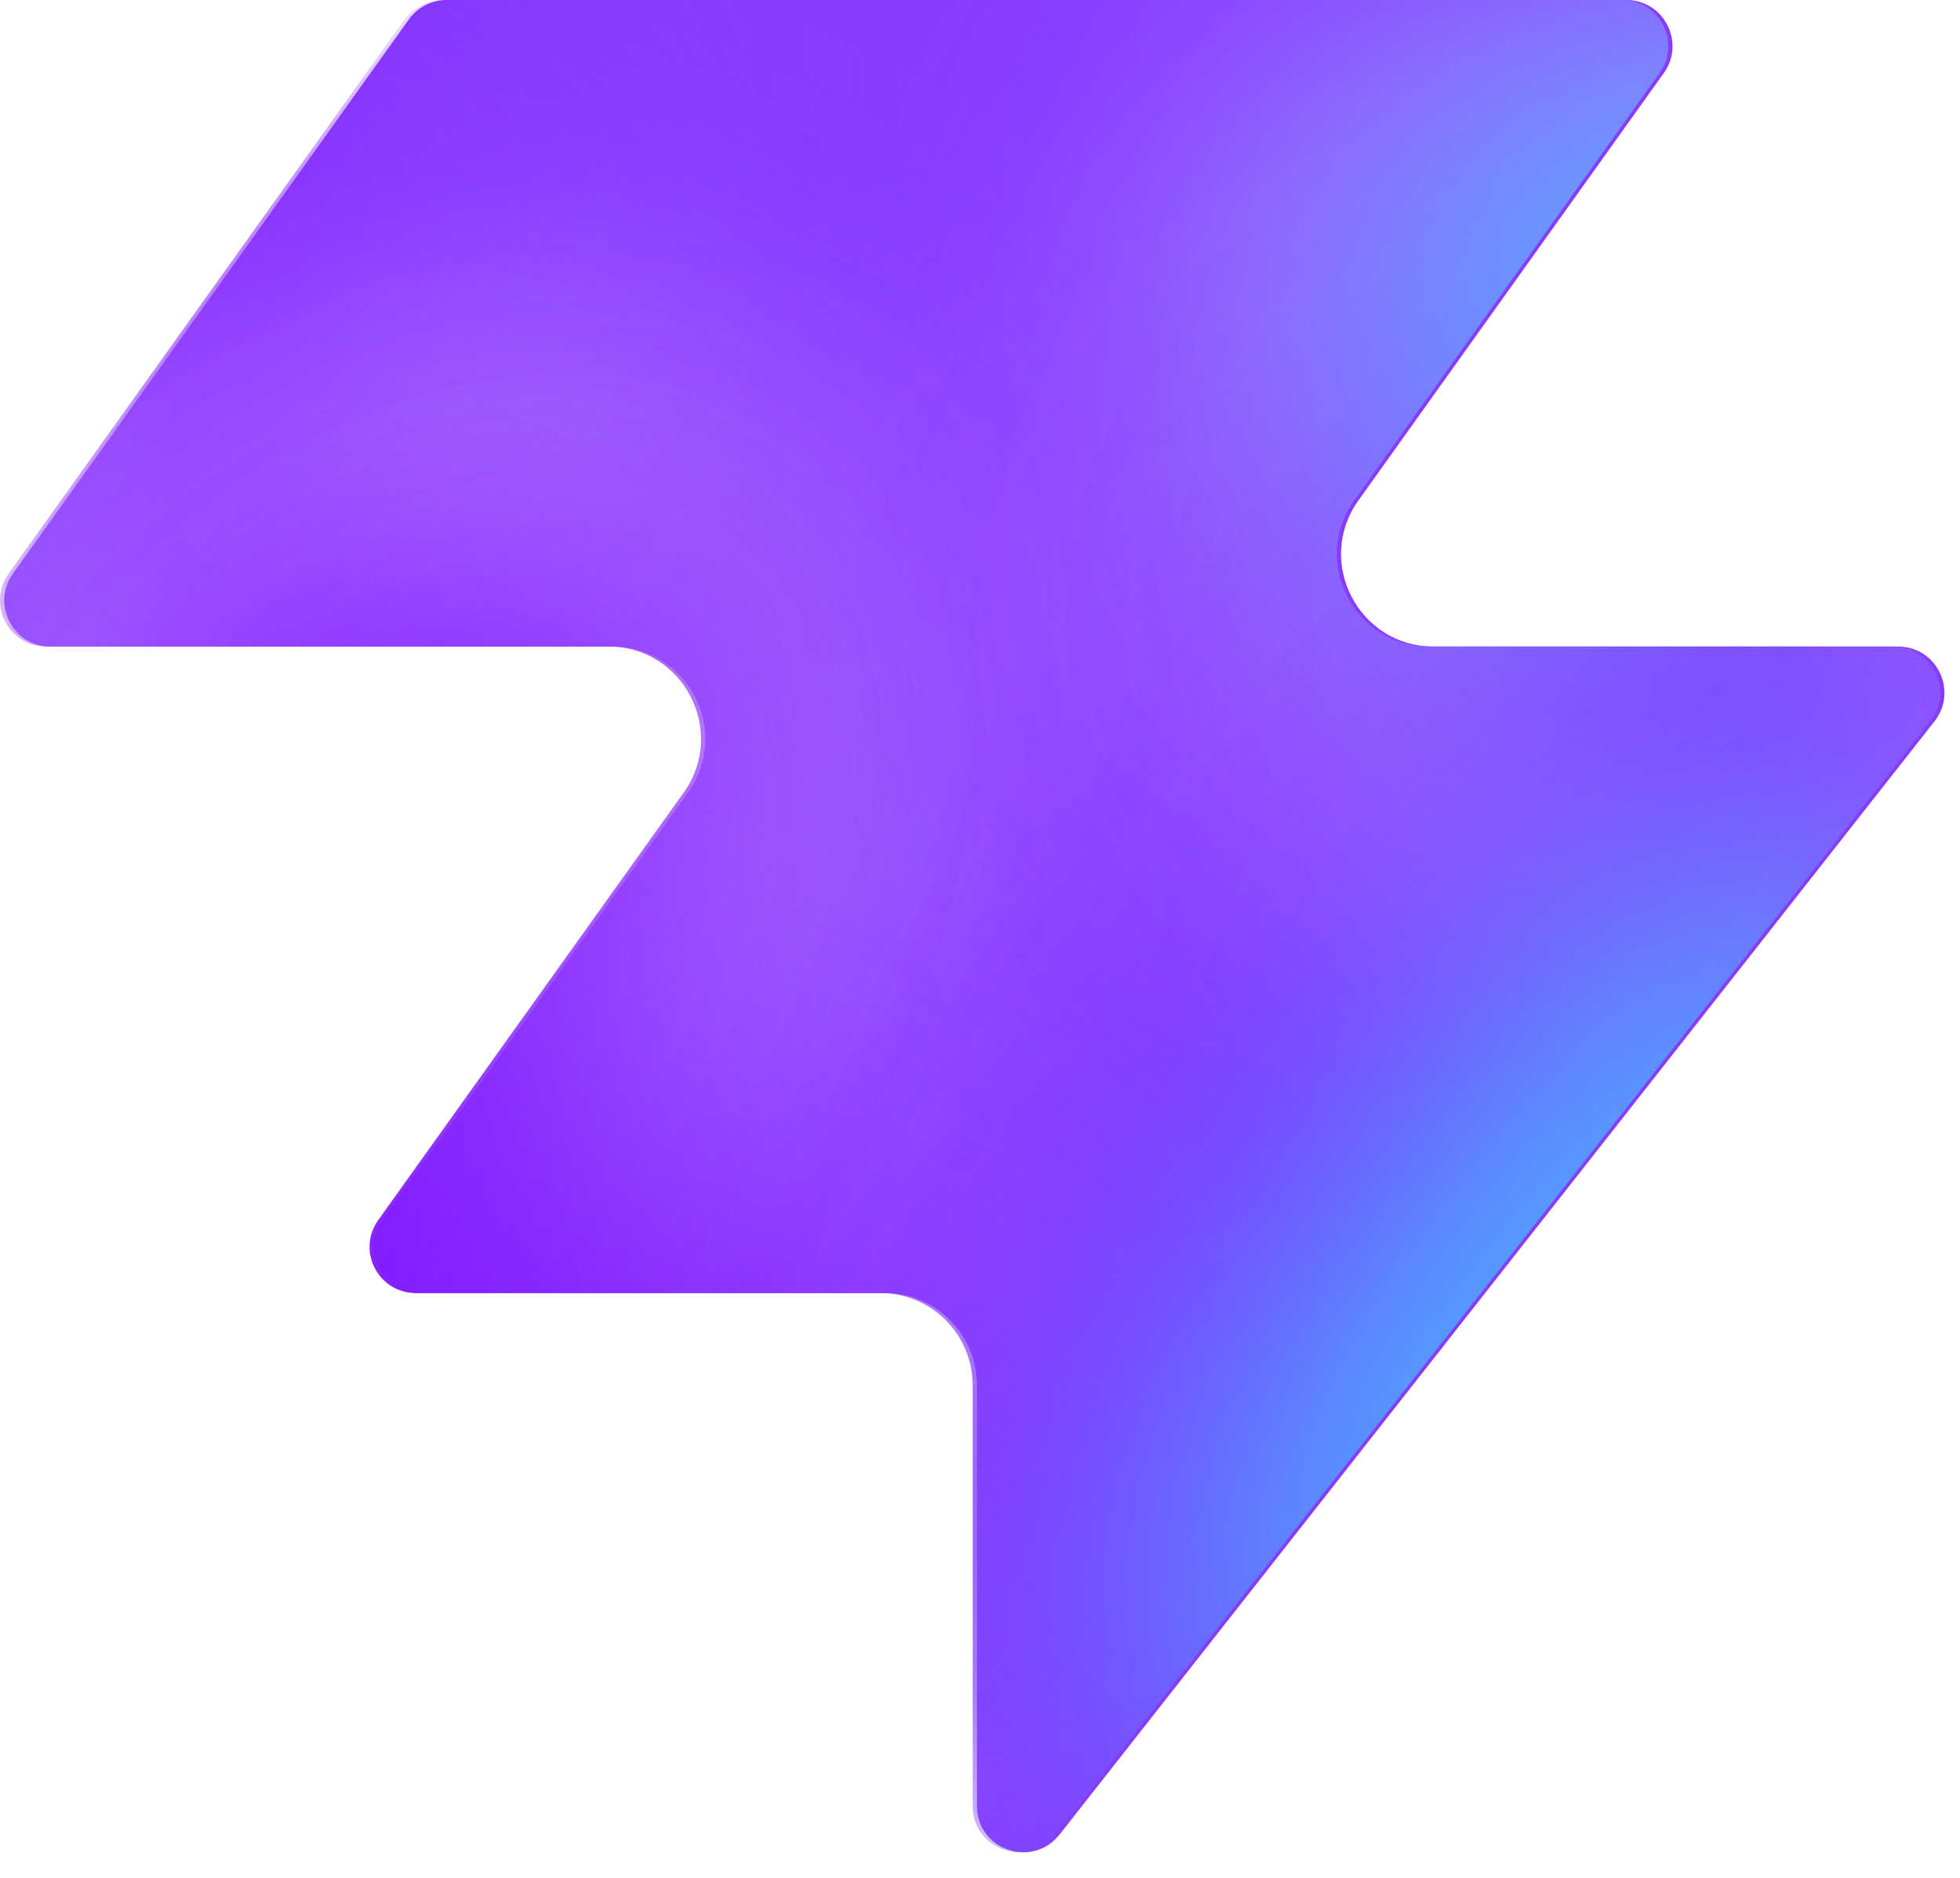
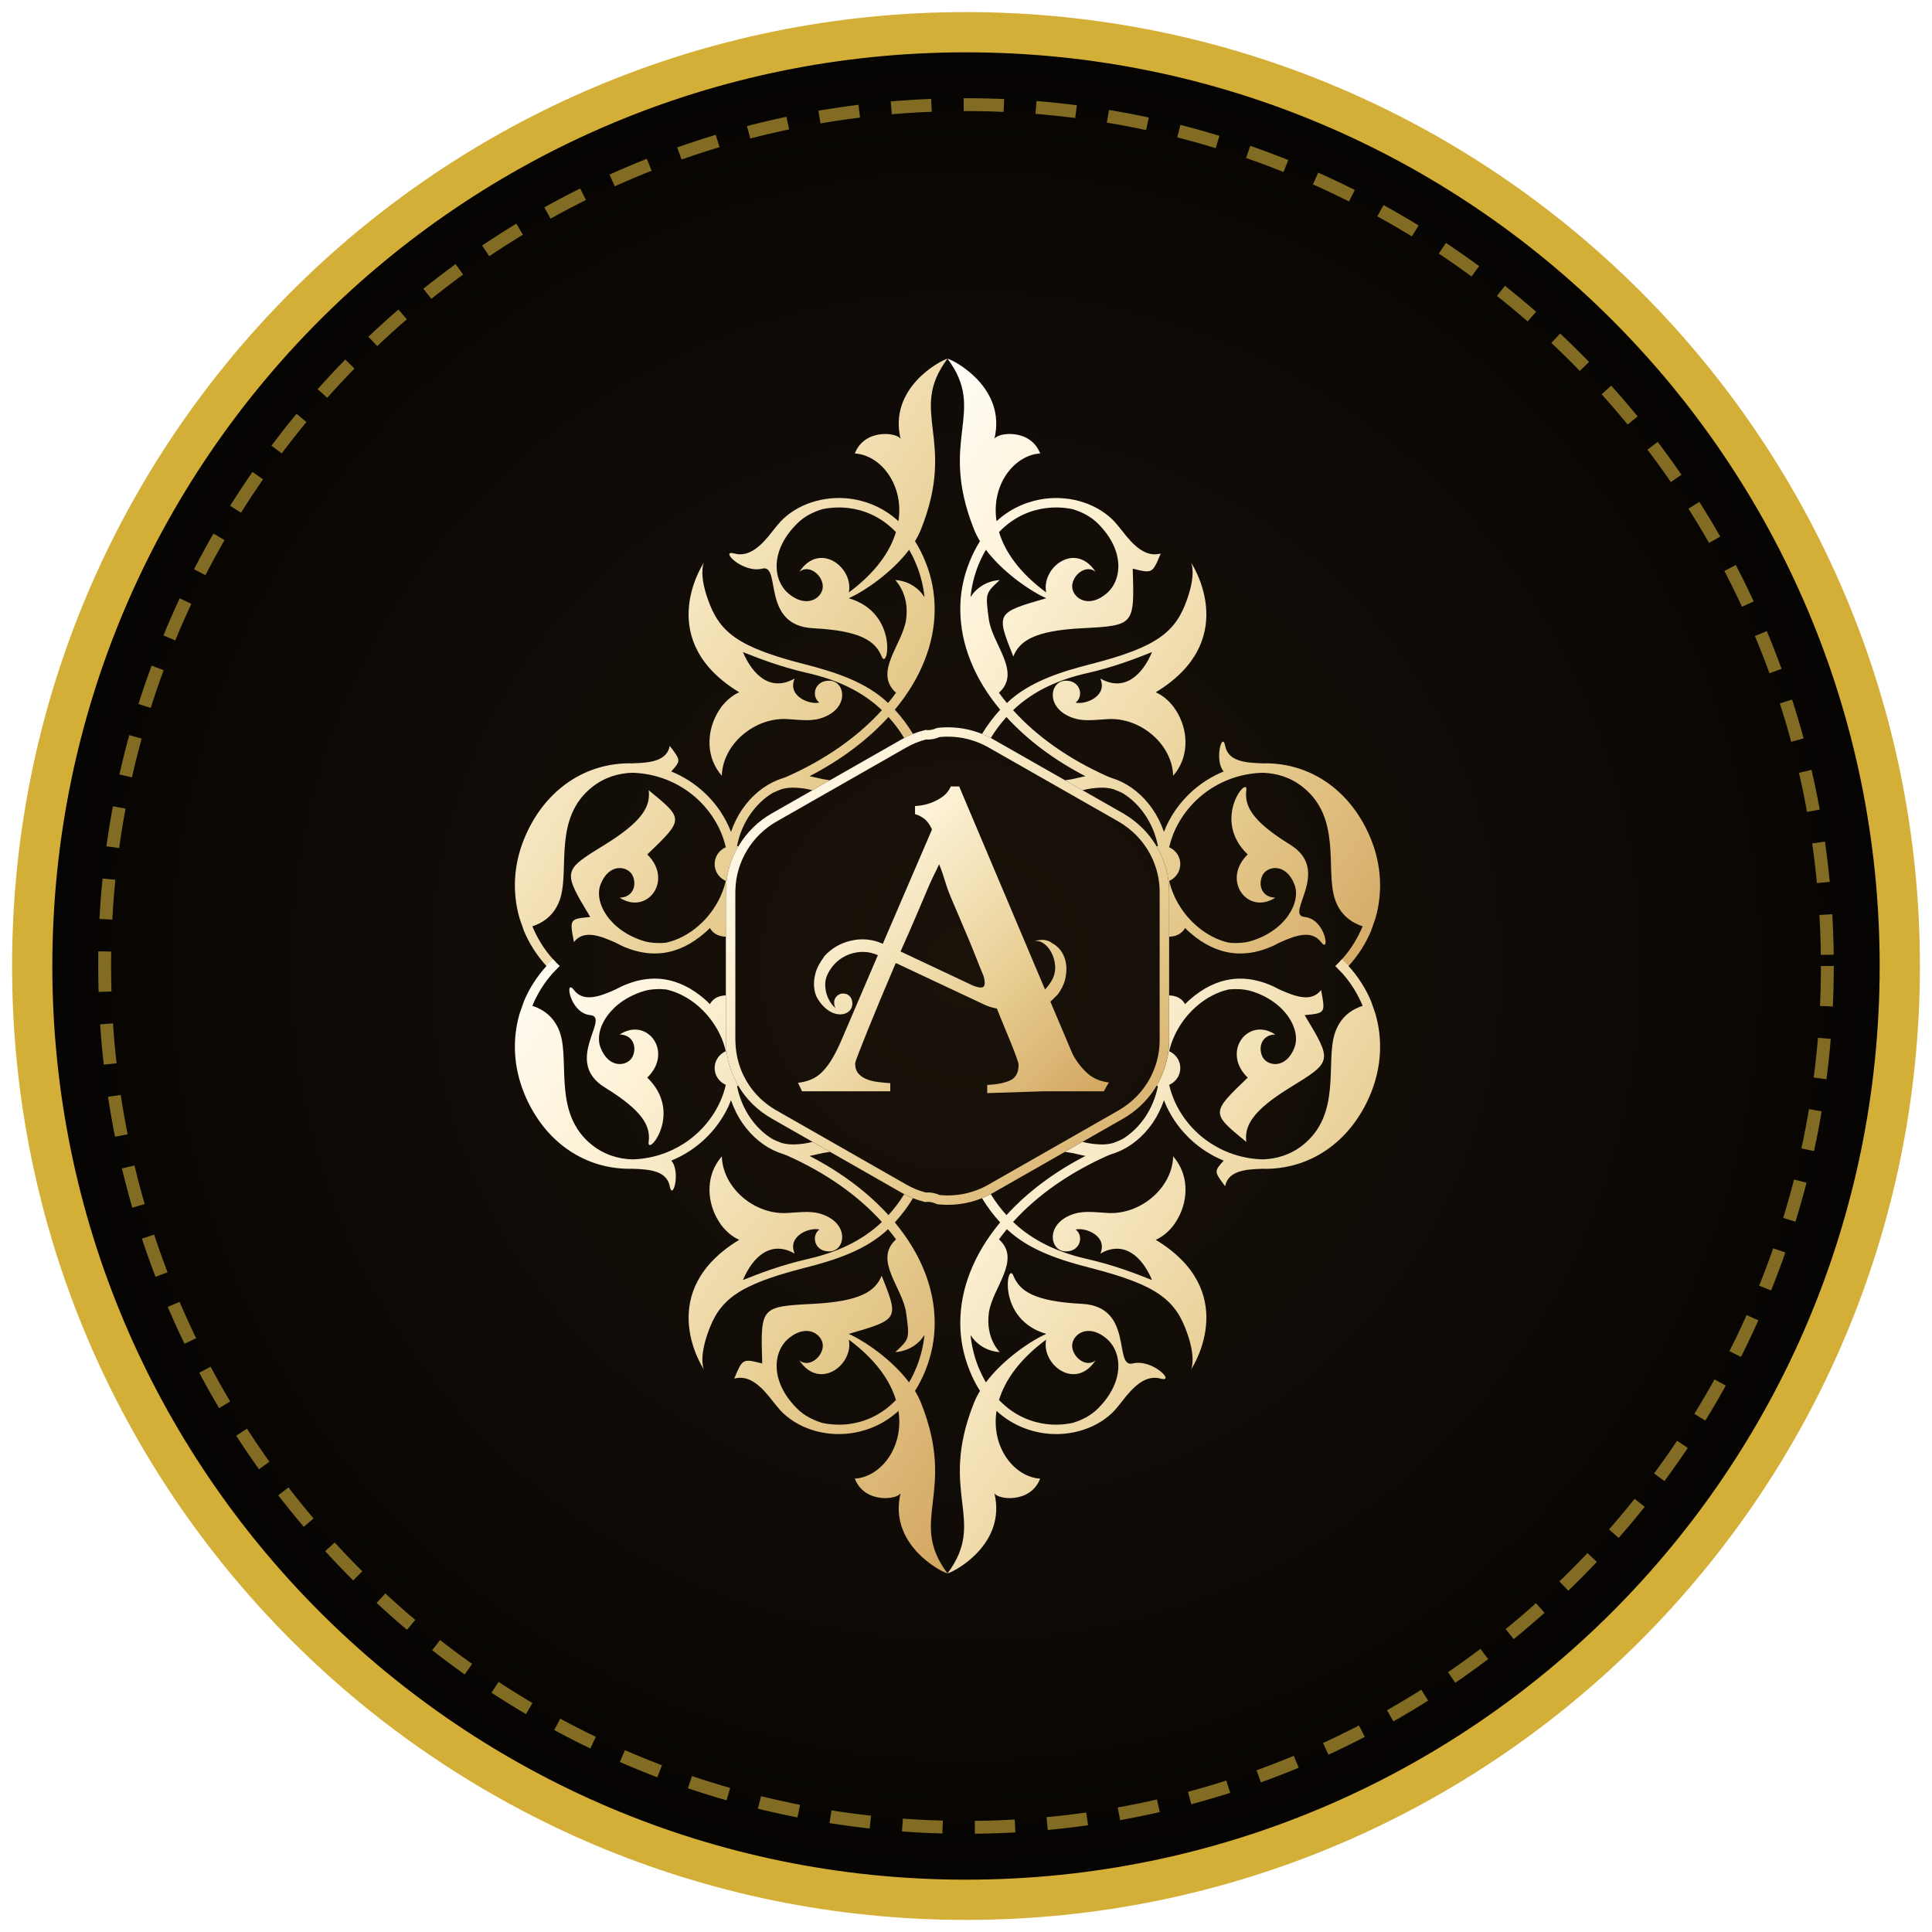
- <svg xmlns="http://www.w3.org/2000/svg" width="48" height="46" fill="none" viewBox="0 0 48 46">
-   <path fill="#863bff" d="M25.946 44.938c-.664.845-2.021.375-2.021-.698V33.937a2.26 2.26 0 0 0-2.262-2.262H10.287c-.92 0-1.456-1.04-.92-1.788l7.48-10.471c1.07-1.497 0-3.578-1.842-3.578H1.237c-.92 0-1.456-1.04-.92-1.788L10.013.474c.214-.297.556-.474.92-.474h28.894c.92 0 1.456 1.04.92 1.788l-7.48 10.471c-1.07 1.498 0 3.579 1.842 3.579h11.377c.943 0 1.473 1.088.89 1.83L25.947 44.94z" style="fill:#863bff;fill:color(display-p3 .525 .23 1);fill-opacity:1" />
-   <mask id="a" width="48" height="46" x="0" y="0" maskUnits="userSpaceOnUse" style="mask-type:alpha">
-     <path fill="#000" d="M25.842 44.938c-.664.844-2.021.375-2.021-.698V33.937a2.26 2.26 0 0 0-2.262-2.262H10.183c-.92 0-1.456-1.04-.92-1.788l7.48-10.471c1.07-1.498 0-3.579-1.842-3.579H1.133c-.92 0-1.456-1.04-.92-1.787L9.91.473c.214-.297.556-.474.92-.474h28.894c.92 0 1.456 1.04.92 1.788l-7.48 10.471c-1.07 1.498 0 3.578 1.842 3.578h11.377c.943 0 1.473 1.088.89 1.832L25.843 44.94z" style="fill:#000;fill-opacity:1" />
-   </mask>
-   <g mask="url(#a)">
-     <g filter="url(#b)">
-       <ellipse cx="5.508" cy="14.704" fill="#ede6ff" rx="5.508" ry="14.704" style="fill:#ede6ff;fill:color(display-p3 .927 .903 1);fill-opacity:1" transform="matrix(.00324 1 1 -.00324 -4.47 31.516)" />
+ <svg xmlns="http://www.w3.org/2000/svg" viewBox="0 0 120 120" width="100%" height="100%">
+   <defs>
+     <linearGradient id="faviconGoldGrad" x1="0%" y1="0%" x2="100%" y2="100%">
+       <stop offset="0%" stop-color="#FFFDF7" />
+       <stop offset="25%" stop-color="#FDF2D7" />
+       <stop offset="65%" stop-color="#E8CE93" />
+       <stop offset="100%" stop-color="#D2A55F" />
+     </linearGradient>
+     <radialGradient id="faviconDarkBg" cx="50%" cy="50%" r="50%">
+       <stop offset="0%" stop-color="#1A1209" />
+       <stop offset="70%" stop-color="#0E0A06" />
+       <stop offset="100%" stop-color="#050302" />
+     </radialGradient>
+   </defs>
+   <circle cx="60" cy="60" r="58" fill="url(#faviconDarkBg)" stroke="#D4AF37" stroke-width="2.5" />
+   <circle cx="60" cy="60" r="53.5" fill="none" stroke="#D4AF37" stroke-width="0.8" stroke-dasharray="2.5 2" stroke-opacity="0.6" />
+   <g transform="translate(60, 60) scale(1.15) translate(-42.52, -56.69)">
+     <g transform="matrix(1 0 0 1 46.8242 31.9615)">
+       <path d="M 0 0 C 0.496 -0.066 0.99 -0.042 1.461 0.056 C 1.951 0.208 2.443 0.448 2.834 0.846 C 4.295 2.309 4.123 3.905 3.281 4.613 C 2.236 5.489 1.383 4.786 1.432 4.171 C 1.486 3.559 2.216 3.031 2.693 3.438 C 1.603 1.78 -0.244 3.204 0.026 4.552 C -1.418 3.488 -2.202 2.351 -2.52 1.293 C -1.645 0.371 -0.643 0.081 0 0 M 17.553 17.842 C 16.534 15.358 14.46 13.84 12.004 13.782 C 11.899 13.78 11.795 13.782 11.692 13.786 L 11.699 13.782 C 10.768 13.758 9.852 13.665 9.693 12.839 S 9.094 13.636 9.614 14.221 C 8.283 14.766 7.17 15.789 6.535 17.133 C 6.48 17.25 6.435 17.371 6.389 17.485 C 6.229 17.026 6.016 16.603 5.767 16.246 C 5.248 15.499 4.578 14.965 3.855 14.676 C 3.74 14.633 3.426 14.53 3.385 14.507 C 1.25 13.562 -0.493 12.319 -1.76 10.91 C -0.641 9.834 0.777 9.244 2.21 8.917 C 3.69 8.583 4.866 8.123 5.744 7.773 C 5.207 9.048 4.223 9.933 2.949 9.2 C 3.367 10.169 2.123 10.632 1.615 10.501 C 2.064 10.182 1.896 9.298 1.066 9.32 C 0.238 9.34 -0.018 10.725 1.342 11.281 C 1.984 11.543 2.545 11.44 3.35 11.394 C 5.101 11.289 6.834 12.734 6.884 14.453 C 7.732 13.488 7.703 12.159 7.176 11.162 C 7.098 11.019 7.016 10.884 6.922 10.753 C 6.658 10.402 6.326 10.116 5.945 9.945 C 10.477 7.196 8.051 3.244 7.854 2.944 C 7.901 3.055 8.092 3.621 7.649 4.893 C 7.029 6.684 6.053 7.494 2.449 8.42 C 0.771 8.847 -0.904 9.387 -2.096 10.524 C -2.246 10.34 -2.391 10.156 -2.526 9.971 C -1.285 8.863 -2.886 7.357 -3.071 6.001 C -3.26 4.603 -3.26 4.603 -2.487 3.887 C -2.502 3.887 -3.473 3.889 -4.061 4.806 C -4.002 4.226 -3.866 3.649 -3.639 3.081 C -3.51 2.775 -3.378 2.497 -3.229 2.249 C -2.276 3.512 -0.764 4.516 0.031 4.865 C -2.69 5.652 -2.69 5.652 -1.748 8.013 C -1.418 7.186 -0.641 6.618 1.958 6.486 C 4.797 6.336 4.797 6.336 4.701 3.267 C 5.764 3.533 5.764 3.533 6.213 2.45 C 5.391 2.674 4.73 2.015 4.113 1.205 C 4.068 1.149 3.805 0.822 3.726 0.738 C 2.838 -0.212 1.389 -0.699 -0.067 -0.506 C -0.733 -0.415 -1.739 -0.137 -2.654 0.704 C -2.961 -1.282 -1.684 -2.868 -0.299 -2.954 C -0.828 -4.327 -2.625 -4.083 -2.772 -3.734 C -2.103 -6.489 -4.918 -7.976 -5.303 -8.073 C -3.143 -5.177 -5.829 -3.768 -3.871 1.145 C -3.786 1.362 -3.676 1.574 -3.549 1.786 C -3.754 2.11 -3.944 2.473 -4.112 2.896 C -4.452 3.736 -4.618 4.603 -4.612 5.465 C -4.612 7.339 -3.852 9.215 -2.458 10.886 C -2.821 11.281 -3.153 11.718 -3.438 12.196 C -3.278 12.259 -3.121 12.333 -2.965 12.414 C -2.717 12.002 -2.43 11.624 -2.118 11.281 C -1.016 12.492 0.423 13.586 2.148 14.479 C 1.99 14.503 1.506 14.624 1.425 14.638 C 1.296 14.659 1.169 14.68 1.043 14.697 L 1.99 15.237 C 2.281 15.158 2.597 15.11 2.937 15.098 C 3.189 15.085 3.427 15.118 3.652 15.176 C 3.726 15.207 4.059 15.337 4.148 15.388 C 4.594 15.656 5.004 16.041 5.344 16.531 C 5.672 17 5.936 17.595 6.063 18.248 C 6.037 18.253 6.011 18.257 5.99 18.268 C 6 18.282 6.01 18.298 6.018 18.312 C 6.152 18.543 6.262 18.777 6.344 19.001 C 6.559 19.547 6.668 20.132 6.668 20.73 L 6.668 23.145 C 6.967 23.138 7.33 23.04 7.528 22.674 C 7.62 22.77 7.717 22.862 7.813 22.942 C 9.196 24.144 10.811 24.454 12.645 23.458 C 13.494 23.075 14.36 22.765 14.871 23.438 S 15.111 22.187 13.989 22.082 S 15.492 19.582 13.204 18.175 C 11.11 16.887 10.731 16.067 10.836 15.233 S 8.922 16.797 10.91 18.705 C 9.479 20.089 10.91 22.011 12.402 21.037 C 11.699 21.026 11.458 20.391 11.698 19.853 C 11.936 19.323 12.973 19.128 13.436 20.327 C 13.805 21.288 12.952 22.828 11.066 23.388 C 10.71 23.492 10.229 23.509 9.895 23.468 C 9.295 23.339 8.69 23.031 8.149 22.562 C 7.502 22.004 6.906 21.153 6.67 20.132 C 7.024 19.979 7.269 19.63 7.269 19.224 C 7.269 18.816 7.024 18.469 6.67 18.314 C 6.742 18 6.848 17.677 7.002 17.345 C 7.867 15.511 9.705 14.334 11.739 14.293 C 12.449 14.317 13.209 14.519 13.897 15.072 C 15.969 16.728 15.124 19.438 15.596 21.04 C 15.889 22.024 16.61 22.421 17.117 22.584 C 16.856 23.221 16.483 23.829 16 24.367 C 15.903 24.476 15.803 24.579 15.7 24.682 C 15.682 24.7 15.661 24.714 15.643 24.73 C 15.661 24.748 15.682 24.766 15.7 24.781 C 15.803 24.886 15.903 24.99 16 25.097 C 16.022 25.081 16.038 25.063 16.059 25.045 C 16.165 24.943 16.262 24.839 16.358 24.73 C 16.879 24.156 17.286 23.518 17.571 22.836 C 17.588 22.785 17.79 22.217 17.811 22.151 C 18.207 20.77 18.141 19.273 17.553 17.842 M 13.663 26.551 L 13.663 26.564 C 13.671 26.562 13.674 26.562 13.682 26.556 C 13.674 26.551 13.671 26.551 13.663 26.551" fill="url(#faviconGoldGrad)" />
    </g>
-     <g filter="url(#c)">
-       <ellipse cx="10.399" cy="29.851" fill="#ede6ff" rx="10.399" ry="29.851" style="fill:#ede6ff;fill:color(display-p3 .927 .903 1);fill-opacity:1" transform="matrix(.00324 1 1 -.00324 -39.328 7.883)" />
+     <g transform="matrix(1 0 0 1 22.5323 58.5178)">
+       <path d="M 0 0 C 0.01 0.006 0.012 0.006 0.021 0.008 L 0.021 -0.004 C 0.012 -0.004 0.01 -0.004 0 0 M 13.659 -22.004 C 13.928 -23.352 12.081 -24.779 10.989 -23.118 C 11.469 -23.527 12.198 -22.997 12.252 -22.384 C 12.303 -21.77 11.446 -21.066 10.401 -21.945 C 9.561 -22.651 9.389 -24.246 10.852 -25.709 C 11.243 -26.109 11.733 -26.35 12.224 -26.499 C 12.694 -26.598 13.188 -26.622 13.684 -26.556 C 14.327 -26.476 15.325 -26.185 16.204 -25.262 C 15.885 -24.204 15.098 -23.068 13.659 -22.004 M 18.987 -34.628 C 18.602 -34.532 15.788 -33.044 16.456 -30.29 C 16.309 -30.638 14.511 -30.882 13.983 -29.51 C 15.368 -29.424 16.645 -27.837 16.339 -25.853 C 15.423 -26.695 14.416 -26.973 13.753 -27.064 C 12.295 -27.255 10.846 -26.767 9.957 -25.819 C 9.879 -25.736 9.615 -25.407 9.569 -25.351 C 8.953 -24.543 8.293 -23.884 7.469 -24.108 S 7.921 -23.025 8.98 -23.289 S 8.887 -20.22 11.725 -20.071 C 14.321 -19.938 15.098 -19.37 15.432 -18.543 S 16.372 -20.903 13.653 -21.691 C 14.45 -22.04 15.96 -23.044 16.915 -24.308 C 17.061 -24.059 17.196 -23.781 17.319 -23.475 C 17.546 -22.907 17.687 -22.33 17.745 -21.75 C 17.157 -22.669 16.186 -22.671 16.169 -22.671 S 16.944 -21.955 16.755 -20.555 C 16.571 -19.199 14.969 -17.695 16.21 -16.584 C 16.075 -16.401 15.93 -16.216 15.78 -16.034 C 14.589 -17.171 12.913 -17.709 11.231 -18.137 C 7.629 -19.062 6.654 -19.872 6.035 -21.663 C 5.592 -22.934 5.783 -23.501 5.829 -23.612 C 5.629 -23.311 3.207 -19.359 7.738 -16.613 C 7.358 -16.44 7.026 -16.153 6.76 -15.803 C 6.668 -15.672 6.586 -15.537 6.508 -15.394 C 5.981 -14.396 5.951 -13.068 6.799 -12.104 C 6.85 -13.822 8.583 -15.267 10.333 -15.164 C 11.139 -15.118 11.698 -15.013 12.34 -15.277 C 13.702 -15.833 13.446 -17.217 12.62 -17.237 C 11.788 -17.26 11.618 -16.373 12.069 -16.057 C 11.561 -15.924 10.319 -16.387 10.733 -17.357 C 9.461 -16.625 8.479 -17.508 7.94 -18.783 C 8.819 -18.432 9.994 -17.975 11.471 -17.641 C 12.909 -17.312 14.321 -16.722 15.446 -15.646 C 14.174 -14.239 12.434 -12.994 10.301 -12.048 C 10.258 -12.027 9.946 -11.924 9.83 -11.879 C 9.104 -11.591 8.436 -11.059 7.914 -10.31 C 7.668 -9.953 7.455 -9.532 7.295 -9.07 C 7.248 -9.187 7.202 -9.308 7.147 -9.423 C 6.514 -10.769 5.401 -11.791 4.068 -12.335 C 4.592 -12.921 4.592 -12.921 3.988 -13.717 C 3.83 -12.891 2.916 -12.8 1.982 -12.774 L 1.992 -12.77 C 1.891 -12.774 1.785 -12.778 1.68 -12.774 C -0.777 -12.715 -2.849 -11.198 -3.869 -8.713 C -4.458 -7.283 -4.524 -5.785 -4.125 -4.405 C -4.106 -4.339 -3.904 -3.77 -3.887 -3.722 C -3.602 -3.041 -3.193 -2.4 -2.674 -1.826 C -2.576 -1.716 -2.481 -1.615 -2.375 -1.513 C -2.356 -1.493 -2.338 -1.475 -2.315 -1.459 C -2.221 -1.568 -2.119 -1.67 -2.014 -1.775 C -1.996 -1.792 -1.976 -1.808 -1.96 -1.826 C -1.976 -1.842 -1.996 -1.858 -2.014 -1.875 C -2.119 -1.977 -2.221 -2.082 -2.315 -2.189 C -2.799 -2.726 -3.172 -3.335 -3.434 -3.972 C -2.926 -4.135 -2.209 -4.532 -1.914 -5.518 C -1.439 -7.118 -2.289 -9.828 -0.215 -11.484 C 0.477 -12.036 1.234 -12.238 1.943 -12.264 C 3.977 -12.222 5.816 -11.045 6.68 -9.211 C 6.836 -8.879 6.942 -8.556 7.014 -8.242 C 6.66 -8.087 6.412 -7.74 6.412 -7.331 C 6.412 -6.926 6.66 -6.577 7.014 -6.424 C 6.777 -5.405 6.182 -4.552 5.535 -3.994 C 4.992 -3.525 4.391 -3.219 3.787 -3.087 C 3.455 -3.047 2.973 -3.065 2.617 -3.167 C 0.733 -3.728 -0.121 -5.267 0.25 -6.231 C 0.709 -7.428 1.748 -7.232 1.986 -6.702 C 2.226 -6.167 1.982 -5.53 1.281 -5.519 C 2.772 -4.546 4.203 -6.466 2.772 -7.851 C 4.762 -9.76 4.762 -9.76 2.848 -11.323 C 2.954 -10.491 2.574 -9.669 0.481 -8.381 C -1.808 -6.974 -1.808 -6.974 -0.307 -4.474 C -1.426 -4.369 -1.426 -4.369 -1.187 -3.119 C -0.674 -3.791 0.189 -3.48 1.037 -3.099 C 2.873 -2.104 4.489 -2.412 5.871 -3.613 C 5.969 -3.694 6.063 -3.789 6.159 -3.881 C 6.358 -3.514 6.721 -3.42 7.015 -3.411 L 7.015 -5.826 C 7.015 -5.878 7.015 -5.923 7.024 -5.975 C 7.041 -6.793 7.28 -7.591 7.694 -8.289 C 7.67 -8.299 7.647 -8.305 7.621 -8.309 C 7.748 -8.963 8.012 -9.556 8.338 -10.025 C 8.68 -10.515 9.09 -10.902 9.535 -11.168 C 9.624 -11.218 9.957 -11.351 10.032 -11.38 C 10.254 -11.44 10.493 -11.472 10.747 -11.458 C 11.084 -11.447 11.401 -11.398 11.692 -11.321 L 12.639 -11.859 C 12.512 -11.877 12.385 -11.898 12.258 -11.92 C 12.178 -11.932 11.696 -12.052 11.536 -12.077 C 13.26 -12.97 14.7 -14.064 15.801 -15.277 C 16.112 -14.934 16.399 -14.556 16.649 -14.144 C 16.803 -14.227 16.963 -14.299 17.124 -14.364 C 16.835 -14.842 16.504 -15.277 16.143 -15.67 C 17.534 -17.341 18.295 -19.217 18.295 -21.09 C 18.297 -21.955 18.138 -22.82 17.796 -23.662 C 17.628 -24.083 17.44 -24.446 17.233 -24.77 C 17.36 -24.982 17.467 -25.194 17.558 -25.414 C 19.514 -30.325 16.825 -31.733 18.987 -34.628" fill="url(#faviconGoldGrad)" />
    </g>
-     <g filter="url(#d)">
-       <ellipse cx="5.508" cy="30.487" fill="#7e14ff" rx="5.508" ry="30.487" style="fill:#7e14ff;fill:color(display-p3 .492 .077 1);fill-opacity:1" transform="rotate(89.814 -25.913 -14.639)scale(1 -1)" />
+     <g transform="matrix(1 0 0 1 46.8486 76.8717)">
+       <path d="M 0 0 C -0.269 1.348 1.578 2.774 2.67 1.116 C 2.191 1.523 1.461 0.995 1.406 0.38 C 1.357 -0.232 2.211 -0.937 3.258 -0.061 C 4.1 0.646 4.27 2.243 2.808 3.708 C 2.418 4.105 1.928 4.344 1.435 4.495 C 0.967 4.595 0.471 4.621 -0.025 4.554 C -0.668 4.471 -1.668 4.182 -2.545 3.258 C -2.225 2.2 -1.441 1.064 0 0 M 17.786 -17.599 C 17.766 -17.665 17.563 -18.234 17.548 -18.281 C 17.26 -18.965 16.855 -19.602 16.335 -20.178 C 16.237 -20.287 16.14 -20.39 16.036 -20.488 C 16.013 -20.51 15.999 -20.529 15.975 -20.543 C 15.878 -20.434 15.778 -20.331 15.675 -20.229 C 15.657 -20.211 15.637 -20.196 15.62 -20.178 C 15.637 -20.162 15.657 -20.144 15.675 -20.129 C 15.778 -20.022 15.878 -19.921 15.975 -19.814 C 16.457 -19.273 16.833 -18.669 17.093 -18.03 C 16.585 -17.868 15.866 -17.471 15.573 -16.486 C 15.099 -14.886 15.946 -12.174 13.872 -10.517 C 13.184 -9.967 12.424 -9.766 11.715 -9.738 C 9.682 -9.78 7.844 -10.959 6.977 -12.793 C 6.823 -13.123 6.719 -13.447 6.645 -13.762 C 7 -13.917 7.246 -14.263 7.246 -14.671 C 7.246 -15.077 7 -15.424 6.645 -15.58 C 6.883 -16.6 7.477 -17.449 8.126 -18.01 C 8.665 -18.477 9.27 -18.784 9.87 -18.917 C 10.203 -18.955 10.684 -18.939 11.043 -18.836 C 12.928 -18.276 13.78 -16.736 13.411 -15.773 C 12.948 -14.576 11.912 -14.769 11.672 -15.302 C 11.434 -15.836 11.676 -16.474 12.377 -16.482 C 10.887 -17.46 9.454 -15.537 10.887 -14.152 C 8.897 -12.244 8.897 -12.244 10.811 -10.681 C 10.708 -11.515 11.084 -12.335 13.18 -13.622 C 15.467 -15.025 15.467 -15.025 13.963 -17.528 C 15.087 -17.635 15.087 -17.635 14.849 -18.884 C 14.335 -18.213 13.471 -18.524 12.622 -18.904 C 10.786 -19.9 9.17 -19.59 7.789 -18.391 C 7.692 -18.308 7.594 -18.215 7.503 -18.121 C 7.305 -18.487 6.942 -18.586 6.643 -18.592 L 6.643 -16.183 C 6.643 -15.58 6.534 -14.995 6.317 -14.443 C 6.221 -14.193 6.115 -13.967 5.994 -13.76 C 5.986 -13.745 5.977 -13.729 5.965 -13.716 C 5.989 -13.705 6.014 -13.701 6.038 -13.695 C 5.91 -13.041 5.646 -12.448 5.319 -11.979 C 4.98 -11.488 4.569 -11.104 4.123 -10.836 C 4.033 -10.783 3.703 -10.65 3.629 -10.624 C 3.404 -10.563 3.164 -10.532 2.914 -10.545 C 2.572 -10.557 2.254 -10.606 1.963 -10.685 L 1.013 -10.144 C 1.142 -10.126 1.271 -10.104 1.402 -10.082 C 1.482 -10.07 1.965 -9.949 2.125 -9.925 C 0.398 -9.034 -1.041 -7.94 -2.141 -6.727 C -2.455 -7.069 -2.74 -7.449 -2.992 -7.861 C -3.147 -7.781 -3.305 -7.706 -3.463 -7.642 C -3.176 -7.164 -2.846 -6.727 -2.483 -6.334 C -3.877 -4.661 -4.637 -2.787 -4.637 -0.914 C -4.641 -0.051 -4.477 0.816 -4.135 1.66 C -3.969 2.084 -3.78 2.442 -3.572 2.767 C -3.699 2.978 -3.809 3.19 -3.897 3.41 C -5.854 8.32 -3.166 9.729 -5.328 12.625 C -4.942 12.528 -2.129 11.041 -2.796 8.286 C -2.649 8.634 -0.853 8.878 -0.324 7.506 C -1.707 7.42 -2.984 5.836 -2.68 3.849 C -1.762 4.689 -0.756 4.968 -0.092 5.058 C 1.365 5.252 2.815 4.766 3.703 3.815 C 3.78 3.734 4.043 3.405 4.088 3.347 C 4.705 2.539 5.365 1.878 6.188 2.104 S 5.739 1.021 4.676 1.285 S 4.774 -1.784 1.935 -1.935 C -0.664 -2.066 -1.441 -2.634 -1.771 -3.458 S -2.713 -1.101 0.008 -0.311 C -0.789 0.036 -2.301 1.04 -3.254 2.307 C -3.4 2.055 -3.535 1.777 -3.662 1.473 C -3.889 0.905 -4.025 0.326 -4.086 -0.254 C -3.498 0.663 -2.528 0.669 -2.512 0.669 S -3.283 -0.051 -3.094 -1.447 C -2.91 -2.805 -1.311 -4.31 -2.549 -5.417 C -2.414 -5.604 -2.27 -5.786 -2.121 -5.969 C -0.928 -4.835 0.749 -4.293 2.426 -3.867 C 6.027 -2.943 7.004 -2.132 7.623 -0.338 C 8.065 0.929 7.875 1.497 7.829 1.608 C 8.028 1.307 10.454 -2.644 5.92 -5.393 C 6.303 -5.562 6.633 -5.85 6.897 -6.201 C 6.993 -6.33 7.074 -6.467 7.151 -6.608 C 7.68 -7.608 7.71 -8.933 6.86 -9.9 C 6.811 -8.178 5.076 -6.737 3.325 -6.842 C 2.52 -6.886 1.959 -6.989 1.316 -6.727 C -0.043 -6.173 0.215 -4.786 1.041 -4.768 C 1.874 -4.746 2.039 -5.629 1.592 -5.947 C 2.1 -6.08 3.342 -5.614 2.926 -4.647 C 4.198 -5.379 5.182 -4.496 5.719 -3.22 C 4.84 -3.571 3.666 -4.027 2.186 -4.363 C 0.752 -4.691 -0.664 -5.282 -1.785 -6.358 C -0.518 -7.765 1.225 -9.01 3.359 -9.956 C 3.402 -9.977 3.715 -10.08 3.83 -10.124 C 4.555 -10.412 5.225 -10.945 5.745 -11.694 C 5.991 -12.049 6.205 -12.472 6.364 -12.934 C 6.412 -12.817 6.457 -12.695 6.512 -12.581 C 7.147 -11.237 8.26 -10.213 9.588 -9.669 C 9.069 -9.085 9.069 -9.085 9.668 -8.287 C 9.829 -9.113 10.745 -9.206 11.676 -9.228 L 11.668 -9.234 C 11.77 -9.228 11.876 -9.223 11.979 -9.228 C 14.435 -9.288 16.509 -10.805 17.53 -13.29 C 18.116 -14.721 18.184 -16.216 17.786 -17.599 M 13.637 -22.012 L 13.637 -22 C 13.645 -22 13.649 -22 13.657 -22.004 C 13.649 -22.01 13.645 -22.01 13.637 -22.012" fill="url(#faviconGoldGrad)" />
    </g>
-     <g filter="url(#e)">
-       <ellipse cx="5.508" cy="30.599" fill="#7e14ff" rx="5.508" ry="30.599" style="fill:#7e14ff;fill:color(display-p3 .492 .077 1);fill-opacity:1" transform="rotate(89.814 -32.644 -3.334)scale(1 -1)" />
+     <g transform="matrix(1 0 0 1 30.0193 58.3286)">
+       <path d="M 0 0 L 0 0.008 C 0.002 0.005 0.006 0.005 0.008 0.002 S 0.006 0.002 0 0 M 6.198 23.098 C 5.701 23.164 5.208 23.138 4.737 23.039 C 4.247 22.888 3.754 22.648 3.364 22.251 C 1.903 20.786 2.075 19.19 2.913 18.482 C 3.959 17.606 4.815 18.312 4.766 18.924 C 4.711 19.539 3.981 20.065 3.5 19.66 C 4.594 21.316 6.442 19.891 6.172 18.543 C 7.611 19.607 8.399 20.744 8.717 21.802 C 7.839 22.723 6.84 23.014 6.198 23.098 M 10.069 21.951 C 9.979 21.733 9.874 21.521 9.747 21.31 C 9.952 20.986 10.141 20.625 10.309 20.203 C 10.649 19.359 10.811 18.493 10.809 17.63 C 10.809 15.756 10.048 13.882 8.655 12.209 C 9.018 11.817 9.349 11.379 9.635 10.904 C 9.475 10.84 9.317 10.765 9.163 10.684 C 8.91 11.095 8.625 11.474 8.313 11.817 C 7.214 10.604 5.774 9.509 4.049 8.619 C 4.208 8.595 4.691 8.473 4.77 8.462 C 4.901 8.439 5.03 8.417 5.159 8.399 L 4.212 7.859 C 3.918 7.938 3.6 7.986 3.26 7.998 C 3.004 8.01 2.766 7.978 2.545 7.92 C 2.471 7.893 2.137 7.76 2.049 7.707 C 1.604 7.439 1.192 7.055 0.852 6.565 C 0.526 6.095 0.262 5.501 0.135 4.848 C 0.156 4.842 0.18 4.838 0.201 4.83 C -0.209 4.135 -0.441 3.337 -0.465 2.494 C -0.47 2.464 -0.47 2.414 -0.47 2.361 L -0.47 -0.051 C -0.77 -0.042 -1.133 0.056 -1.33 0.422 C -1.423 0.326 -1.52 0.236 -1.615 0.153 C -2.998 -1.046 -4.613 -1.359 -6.449 -0.361 C -7.297 0.02 -8.162 0.33 -8.676 -0.343 S -8.914 0.906 -7.793 1.015 S -9.295 3.516 -7.006 4.921 C -4.912 6.209 -4.533 7.029 -4.639 7.863 S -2.725 6.299 -4.715 4.391 C -3.283 3.005 -4.715 1.084 -6.205 2.062 C -5.506 2.069 -5.261 2.708 -5.501 3.242 C -5.739 3.773 -6.777 3.967 -7.238 2.769 C -7.61 1.807 -6.754 0.268 -4.869 -0.292 C -4.514 -0.397 -4.032 -0.411 -3.699 -0.373 C -3.097 -0.242 -2.494 0.066 -1.951 0.533 C -1.305 1.094 -0.709 1.942 -0.473 2.964 C -0.826 3.119 -1.076 3.466 -1.076 3.873 C -1.076 4.28 -0.826 4.626 -0.473 4.781 C -0.545 5.096 -0.65 5.42 -0.806 5.751 C -1.67 7.585 -3.51 8.764 -5.543 8.806 C -6.252 8.778 -7.012 8.576 -7.701 8.026 C -9.776 6.37 -8.926 3.657 -9.4 2.055 C -9.695 1.072 -10.413 0.673 -10.92 0.513 C -10.658 -0.125 -10.286 -0.729 -9.803 -1.27 C -9.707 -1.379 -9.606 -1.481 -9.5 -1.586 C -9.484 -1.603 -9.465 -1.619 -9.448 -1.637 C -9.465 -1.653 -9.484 -1.669 -9.5 -1.685 C -9.606 -1.788 -9.707 -1.892 -9.803 -2 C -9.824 -1.985 -9.842 -1.969 -9.862 -1.945 C -9.967 -1.848 -10.065 -1.743 -10.161 -1.637 C -10.682 -1.058 -11.088 -0.422 -11.374 0.26 C -11.391 0.31 -11.592 0.879 -11.613 0.945 C -12.012 2.327 -11.944 3.823 -11.356 5.254 C -10.338 7.738 -8.264 9.256 -5.807 9.313 C -5.701 9.32 -5.598 9.313 -5.494 9.31 L -5.506 9.313 C -4.57 9.34 -3.658 9.431 -3.499 10.257 S -2.896 9.459 -3.418 8.874 C -2.086 8.33 -0.975 7.306 -0.339 5.962 C -0.287 5.846 -0.238 5.725 -0.192 5.61 C -0.033 6.069 0.182 6.492 0.427 6.849 C 0.949 7.596 1.615 8.131 2.342 8.419 C 2.458 8.463 2.772 8.566 2.813 8.588 C 4.948 9.533 6.688 10.777 7.958 12.185 C 6.834 13.262 5.42 13.852 3.984 14.179 C 2.508 14.517 1.332 14.97 0.453 15.323 C 0.99 14.045 1.975 13.162 3.247 13.896 C 2.83 12.927 4.072 12.461 4.582 12.595 C 4.131 12.915 4.301 13.797 5.131 13.775 C 5.959 13.757 6.215 12.371 4.852 11.817 C 4.212 11.555 3.653 11.659 2.846 11.702 C 1.096 11.807 -0.636 10.364 -0.687 8.643 C -1.537 9.61 -1.506 10.936 -0.978 11.936 C -0.901 12.077 -0.818 12.213 -0.727 12.342 C -0.461 12.693 -0.129 12.982 0.252 13.151 C -4.279 15.9 -1.857 19.851 -1.658 20.151 C -1.703 20.04 -1.893 19.472 -1.451 18.202 C -0.832 16.409 0.143 15.601 3.744 14.676 C 5.426 14.251 7.102 13.709 8.293 12.575 C 8.443 12.758 8.588 12.939 8.724 13.127 C 7.483 14.233 9.083 15.738 9.268 17.096 C 9.458 18.493 9.458 18.493 8.683 19.212 C 8.699 19.212 9.671 19.206 10.259 18.289 C 10.198 18.87 10.059 19.448 9.833 20.016 C 9.708 20.321 9.575 20.599 9.427 20.851 C 8.473 19.583 6.962 18.58 6.165 18.233 C 8.883 17.443 8.883 17.443 7.946 15.086 C 7.611 15.909 6.834 16.478 4.239 16.609 C 1.4 16.76 1.4 16.76 1.494 19.829 C 0.434 19.563 0.434 19.563 -0.017 20.645 C 0.807 20.421 1.467 21.08 2.082 21.89 C 2.129 21.949 2.393 22.276 2.471 22.358 C 3.359 23.309 4.809 23.795 6.264 23.601 C 6.93 23.511 7.936 23.232 8.853 22.392 C 9.159 24.379 7.881 25.963 6.496 26.05 C 7.024 27.422 8.823 27.178 8.969 26.829 C 8.302 29.584 11.116 31.071 11.501 31.169 C 9.338 28.272 12.026 26.863 10.069 21.951 M -7.487 -3.46 C -7.477 -3.457 -7.475 -3.457 -7.465 -3.457 L -7.465 -3.469 C -7.475 -3.467 -7.477 -3.467 -7.487 -3.46" fill="url(#faviconGoldGrad)" />
    </g>
-     <g filter="url(#f)">
-       <ellipse cx="5.508" cy="30.599" fill="#7e14ff" rx="5.508" ry="30.599" style="fill:#7e14ff;fill:color(display-p3 .492 .077 1);fill-opacity:1" transform="matrix(.00324 1 1 -.00324 -34.34 30.47)" />
+     <g transform="matrix(1 0 0 1 30.0269 58.3308)">
+       <path d="M 0 0 C -0.002 0.002 -0.005 0.002 -0.008 0.004 L -0.008 -0.002 C -0.002 0 -0.002 0 0 0" fill="url(#faviconGoldGrad)" />
    </g>
-     <g filter="url(#g)">
-       <ellipse cx="14.072" cy="22.078" fill="#ede6ff" rx="14.072" ry="22.078" style="fill:#ede6ff;fill:color(display-p3 .927 .903 1);fill-opacity:1" transform="rotate(93.35 24.506 48.493)scale(-1 1)" />
+     <g transform="matrix(1 0 0 1 30.6891 50.448)">
+       <path d="M 0 0 C -0.008 0.012 -0.012 0.022 -0.019 0.034 C -0.019 0.032 -0.019 0.032 -0.023 0.032 C -0.016 0.022 -0.01 0.01 0 0" fill="url(#faviconGoldGrad)" />
    </g>
-     <g filter="url(#h)">
-       <ellipse cx="3.47" cy="21.501" fill="#7e14ff" rx="3.47" ry="21.501" style="fill:#7e14ff;fill:color(display-p3 .492 .077 1);fill-opacity:1" transform="rotate(89.009 28.708 47.59)scale(-1 1)" />
+     <g transform="matrix(1 0 0 1 30.0193 58.3286)">
+       <path d="M 0 0 L 0 0.008 C 0.002 0.005 0.006 0.005 0.008 0.002 S 0.006 0.002 0 0 M 0.647 -7.849 C 0.65 -7.849 0.65 -7.849 0.65 -7.848 C 0.656 -7.859 0.663 -7.868 0.67 -7.882 C 0.66 -7.872 0.655 -7.859 0.647 -7.849" fill="url(#faviconGoldGrad)" />
    </g>
-     <g filter="url(#i)">
-       <ellipse cx="3.47" cy="21.501" fill="#7e14ff" rx="3.47" ry="21.501" style="fill:#7e14ff;fill:color(display-p3 .492 .077 1);fill-opacity:1" transform="rotate(89.009 28.708 47.59)scale(-1 1)" />
+     <g transform="matrix(1 0 0 1 30.062 52.6919)">
+       <path d="M 0 0 L 0 7.996 C 0 8.031 0 8.065 0.004 8.099 C 0.045 9.659 0.875 11.035 2.221 11.799 L 9.235 15.803 C 9.569 15.994 9.924 16.139 10.291 16.233 C 10.331 16.228 10.366 16.228 10.395 16.228 C 10.616 16.228 10.833 16.277 11.028 16.367 C 11.958 16.458 12.874 16.264 13.677 15.803 L 20.694 11.799 C 21.29 11.454 21.798 10.987 22.158 10.449 C 22.222 10.354 22.282 10.263 22.335 10.17 C 22.443 9.982 22.538 9.781 22.626 9.556 C 22.82 9.062 22.917 8.539 22.917 7.996 L 22.917 0 C 22.917 -0.538 22.82 -1.06 22.626 -1.553 C 22.552 -1.755 22.454 -1.96 22.335 -2.168 C 22.282 -2.261 22.224 -2.353 22.162 -2.44 C 21.798 -2.987 21.292 -3.456 20.693 -3.805 L 13.679 -7.803 C 12.872 -8.262 11.956 -8.458 11.026 -8.367 C 10.827 -8.278 10.612 -8.232 10.395 -8.232 C 10.368 -8.232 10.337 -8.232 10.299 -8.236 C 9.936 -8.143 9.577 -7.998 9.235 -7.803 L 2.221 -3.802 C 0.891 -3.043 0.041 -1.632 0.004 -0.116 C 0 -0.064 0 -0.038 0 0 M -0.512 7.996 L -0.512 0 C -0.512 -0.052 -0.512 -0.097 -0.506 -0.149 C -0.467 -1.82 0.48 -3.396 1.965 -4.242 L 8.977 -8.24 C 9.379 -8.47 9.799 -8.637 10.229 -8.74 L 10.296 -8.756 L 10.36 -8.738 C 10.549 -8.738 10.705 -8.774 10.846 -8.842 L 10.93 -8.864 C 11.983 -8.977 13.022 -8.761 13.935 -8.24 L 20.951 -4.242 C 21.618 -3.853 22.183 -3.328 22.585 -2.727 C 22.654 -2.632 22.72 -2.525 22.781 -2.418 C 22.915 -2.187 23.025 -1.955 23.106 -1.731 C 23.32 -1.183 23.429 -0.6 23.429 0 L 23.429 7.996 C 23.429 8.599 23.32 9.185 23.105 9.737 C 23.009 9.987 22.901 10.211 22.781 10.421 C 22.722 10.525 22.655 10.624 22.585 10.728 C 22.181 11.33 21.617 11.851 20.952 12.238 L 13.935 16.242 C 13.022 16.764 11.983 16.98 10.93 16.867 L 10.841 16.841 C 10.705 16.772 10.551 16.736 10.395 16.736 C 10.378 16.736 10.352 16.736 10.345 16.738 L 10.284 16.75 L 10.22 16.738 C 9.787 16.634 9.369 16.466 8.977 16.242 L 1.967 12.238 C 0.463 11.385 -0.461 9.85 -0.508 8.131 C -0.512 8.101 -0.512 8.049 -0.512 7.996" fill="url(#faviconGoldGrad)" />
    </g>
-     <g filter="url(#j)">
-       <ellipse cx=".387" cy="8.972" fill="#7e14ff" rx="4.407" ry="29.108" style="fill:#7e14ff;fill:color(display-p3 .492 .077 1);fill-opacity:1" transform="rotate(39.51 .387 8.972)" />
-     </g>
-     <g filter="url(#k)">
-       <ellipse cx="47.523" cy="-6.092" fill="#7e14ff" rx="4.407" ry="29.108" style="fill:#7e14ff;fill:color(display-p3 .492 .077 1);fill-opacity:1" transform="rotate(37.892 47.523 -6.092)" />
-     </g>
-     <g filter="url(#l)">
-       <ellipse cx="41.412" cy="6.333" fill="#47bfff" rx="5.971" ry="9.665" style="fill:#47bfff;fill:color(display-p3 .28 .748 1);fill-opacity:1" transform="rotate(37.892 41.412 6.333)" />
-     </g>
-     <g filter="url(#m)">
-       <ellipse cx="-1.879" cy="38.332" fill="#7e14ff" rx="4.407" ry="29.108" style="fill:#7e14ff;fill:color(display-p3 .492 .077 1);fill-opacity:1" transform="rotate(37.892 -1.88 38.332)" />
-     </g>
-     <g filter="url(#n)">
-       <ellipse cx="-1.879" cy="38.332" fill="#7e14ff" rx="4.407" ry="29.108" style="fill:#7e14ff;fill:color(display-p3 .492 .077 1);fill-opacity:1" transform="rotate(37.892 -1.88 38.332)" />
-     </g>
-     <g filter="url(#o)">
-       <ellipse cx="35.651" cy="29.907" fill="#7e14ff" rx="4.407" ry="29.108" style="fill:#7e14ff;fill:color(display-p3 .492 .077 1);fill-opacity:1" transform="rotate(37.892 35.651 29.907)" />
-     </g>
-     <g filter="url(#p)">
-       <ellipse cx="38.418" cy="32.4" fill="#47bfff" rx="5.971" ry="15.297" style="fill:#47bfff;fill:color(display-p3 .28 .748 1);fill-opacity:1" transform="rotate(37.892 38.418 32.4)" />
+     <g transform="matrix(1 0 0 1 39.8329 53.9696)">
+       <path d="M 0 0 C 0.268 -0.631 0.506 -1.189 0.713 -1.672 C 0.967 -2.247 1.012 -2.277 1.235 -2.775 C 1.531 -2.072 1.547 -1.743 1.873 -0.981 C 2.157 -0.321 2.465 0.407 2.799 1.199 C 3.133 1.99 3.313 2.487 3.641 3.279 C 3.714 3.543 3.717 3.724 3.651 3.818 C 3.584 3.914 3.395 3.903 3.082 3.787 L -0.848 1.936 C -0.549 1.278 -0.268 0.631 0 0 M -4.514 7.683 C -4.684 7.979 -4.868 8.224 -5.059 8.422 C -5.252 8.619 -5.469 8.766 -5.705 8.861 C -5.906 8.941 -6.133 8.998 -6.385 9.03 C -6.311 9.183 -6.237 9.334 -6.168 9.489 L -1.404 9.489 L -1.404 9.048 C -1.627 9.034 -1.854 9.012 -2.084 8.983 C -2.314 8.953 -2.517 8.903 -2.696 8.828 C -2.875 8.756 -3.02 8.653 -3.131 8.52 C -3.242 8.387 -3.299 8.212 -3.299 7.992 C -3.299 7.934 -3.236 7.743 -3.109 7.42 C -2.983 7.098 -2.819 6.686 -2.619 6.186 C -2.418 5.689 -2.188 5.127 -1.928 4.502 C -1.668 3.879 -1.397 3.237 -1.114 2.576 L -1.068 2.576 L 3.707 4.82 C 3.899 4.909 4.115 4.974 4.354 5.018 C 4.651 5.768 5.045 6.689 5.238 7.188 C 5.432 7.688 5.529 7.974 5.529 8.046 C 5.529 8.472 5.379 8.754 5.083 8.895 C 4.785 9.034 4.37 9.118 3.834 9.147 L 3.834 9.586 L 6.842 9.489 L 10.132 9.489 C 10.22 9.328 10.305 9.164 10.407 9.014 C 9.954 8.95 9.59 8.804 9.317 8.575 C 8.975 8.289 8.684 7.926 8.448 7.486 L 7.244 4.645 C 7.348 4.558 7.459 4.447 7.578 4.314 L 7.6 4.314 C 7.823 4.022 7.967 3.74 8.036 3.468 C 8.103 3.196 8.123 2.943 8.103 2.708 C 8.081 2.474 8.02 2.265 7.924 2.079 C 7.827 1.896 7.711 1.753 7.578 1.65 C 7.518 1.592 7.444 1.542 7.356 1.497 C 7.102 1.292 6.768 1.256 6.352 1.386 C 6.532 1.342 6.705 1.381 6.875 1.497 C 7.047 1.614 7.188 1.78 7.299 1.993 C 7.411 2.204 7.477 2.436 7.5 2.686 C 7.522 2.936 7.481 3.17 7.378 3.39 C 7.258 3.626 7.118 3.823 6.954 3.986 L 2.764 -5.922 L 2.318 -6.978 L 1.871 -6.978 C 1.754 -6.731 1.59 -6.535 1.383 -6.396 C 1.174 -6.258 0.967 -6.151 0.758 -6.078 C 0.506 -5.989 0.246 -5.937 -0.021 -5.922 L -0.066 -5.922 L -0.066 -5.481 C 0.066 -5.453 0.219 -5.381 0.391 -5.261 C 0.561 -5.145 0.705 -4.961 0.824 -4.711 L 0.847 -4.645 L -1.805 1.519 C -2.369 1.27 -2.945 1.215 -3.531 1.354 C -4.12 1.493 -4.605 1.783 -4.992 2.223 L -4.992 2.245 C -5.215 2.539 -5.364 2.821 -5.437 3.093 C -5.514 3.365 -5.539 3.619 -5.516 3.853 C -5.494 4.087 -5.442 4.296 -5.338 4.47 C -4.564 5.745 -3.381 5.427 -3.455 4.689 C -3.467 4.558 -3.502 4.444 -3.599 4.349 C -3.695 4.252 -3.81 4.206 -3.945 4.206 C -4.079 4.206 -4.194 4.252 -4.291 4.349 C -4.387 4.444 -4.435 4.558 -4.435 4.689 C -4.435 4.822 -4.405 4.925 -4.346 4.998 C -4.465 4.909 -4.569 4.792 -4.658 4.645 C -4.746 4.498 -4.815 4.341 -4.86 4.172 C -4.902 4.004 -4.922 3.834 -4.915 3.666 C -4.906 3.497 -4.868 3.331 -4.791 3.17 C -4.539 2.656 -4.153 2.297 -3.633 2.092 C -3.084 1.9 -2.563 1.916 -2.073 2.136 L -3.988 6.605 C -4.168 7.03 -4.342 7.389 -4.514 7.683" fill="url(#faviconGoldGrad)" />
    </g>
  </g>
-   <defs>
-     <filter id="b" width="60.045" height="41.654" x="-19.77" y="16.149" color-interpolation-filters="sRGB" filterUnits="userSpaceOnUse">
-       <feFlood flood-opacity="0" result="BackgroundImageFix" />
-       <feBlend in="SourceGraphic" in2="BackgroundImageFix" result="shape" />
-       <feGaussianBlur result="effect1_foregroundBlur_2002_17158" stdDeviation="7.659" />
-     </filter>
-     <filter id="c" width="90.34" height="51.437" x="-54.613" y="-7.533" color-interpolation-filters="sRGB" filterUnits="userSpaceOnUse">
-       <feFlood flood-opacity="0" result="BackgroundImageFix" />
-       <feBlend in="SourceGraphic" in2="BackgroundImageFix" result="shape" />
-       <feGaussianBlur result="effect1_foregroundBlur_2002_17158" stdDeviation="7.659" />
-     </filter>
-     <filter id="d" width="79.355" height="29.4" x="-49.64" y="2.03" color-interpolation-filters="sRGB" filterUnits="userSpaceOnUse">
-       <feFlood flood-opacity="0" result="BackgroundImageFix" />
-       <feBlend in="SourceGraphic" in2="BackgroundImageFix" result="shape" />
-       <feGaussianBlur result="effect1_foregroundBlur_2002_17158" stdDeviation="4.596" />
-     </filter>
-     <filter id="e" width="79.579" height="29.4" x="-45.045" y="20.029" color-interpolation-filters="sRGB" filterUnits="userSpaceOnUse">
-       <feFlood flood-opacity="0" result="BackgroundImageFix" />
-       <feBlend in="SourceGraphic" in2="BackgroundImageFix" result="shape" />
-       <feGaussianBlur result="effect1_foregroundBlur_2002_17158" stdDeviation="4.596" />
-     </filter>
-     <filter id="f" width="79.579" height="29.4" x="-43.513" y="21.178" color-interpolation-filters="sRGB" filterUnits="userSpaceOnUse">
-       <feFlood flood-opacity="0" result="BackgroundImageFix" />
-       <feBlend in="SourceGraphic" in2="BackgroundImageFix" result="shape" />
-       <feGaussianBlur result="effect1_foregroundBlur_2002_17158" stdDeviation="4.596" />
-     </filter>
-     <filter id="g" width="74.749" height="58.852" x="15.756" y="-17.901" color-interpolation-filters="sRGB" filterUnits="userSpaceOnUse">
-       <feFlood flood-opacity="0" result="BackgroundImageFix" />
-       <feBlend in="SourceGraphic" in2="BackgroundImageFix" result="shape" />
-       <feGaussianBlur result="effect1_foregroundBlur_2002_17158" stdDeviation="7.659" />
-     </filter>
-     <filter id="h" width="61.377" height="25.362" x="23.548" y="2.284" color-interpolation-filters="sRGB" filterUnits="userSpaceOnUse">
-       <feFlood flood-opacity="0" result="BackgroundImageFix" />
-       <feBlend in="SourceGraphic" in2="BackgroundImageFix" result="shape" />
-       <feGaussianBlur result="effect1_foregroundBlur_2002_17158" stdDeviation="4.596" />
-     </filter>
-     <filter id="i" width="61.377" height="25.362" x="23.548" y="2.284" color-interpolation-filters="sRGB" filterUnits="userSpaceOnUse">
-       <feFlood flood-opacity="0" result="BackgroundImageFix" />
-       <feBlend in="SourceGraphic" in2="BackgroundImageFix" result="shape" />
-       <feGaussianBlur result="effect1_foregroundBlur_2002_17158" stdDeviation="4.596" />
-     </filter>
-     <filter id="j" width="56.045" height="63.649" x="-27.636" y="-22.853" color-interpolation-filters="sRGB" filterUnits="userSpaceOnUse">
-       <feFlood flood-opacity="0" result="BackgroundImageFix" />
-       <feBlend in="SourceGraphic" in2="BackgroundImageFix" result="shape" />
-       <feGaussianBlur result="effect1_foregroundBlur_2002_17158" stdDeviation="4.596" />
-     </filter>
-     <filter id="k" width="54.814" height="64.646" x="20.116" y="-38.415" color-interpolation-filters="sRGB" filterUnits="userSpaceOnUse">
-       <feFlood flood-opacity="0" result="BackgroundImageFix" />
-       <feBlend in="SourceGraphic" in2="BackgroundImageFix" result="shape" />
-       <feGaussianBlur result="effect1_foregroundBlur_2002_17158" stdDeviation="4.596" />
-     </filter>
-     <filter id="l" width="33.541" height="35.313" x="24.641" y="-11.323" color-interpolation-filters="sRGB" filterUnits="userSpaceOnUse">
-       <feFlood flood-opacity="0" result="BackgroundImageFix" />
-       <feBlend in="SourceGraphic" in2="BackgroundImageFix" result="shape" />
-       <feGaussianBlur result="effect1_foregroundBlur_2002_17158" stdDeviation="4.596" />
-     </filter>
-     <filter id="m" width="54.814" height="64.646" x="-29.286" y="6.009" color-interpolation-filters="sRGB" filterUnits="userSpaceOnUse">
-       <feFlood flood-opacity="0" result="BackgroundImageFix" />
-       <feBlend in="SourceGraphic" in2="BackgroundImageFix" result="shape" />
-       <feGaussianBlur result="effect1_foregroundBlur_2002_17158" stdDeviation="4.596" />
-     </filter>
-     <filter id="n" width="54.814" height="64.646" x="-29.286" y="6.009" color-interpolation-filters="sRGB" filterUnits="userSpaceOnUse">
-       <feFlood flood-opacity="0" result="BackgroundImageFix" />
-       <feBlend in="SourceGraphic" in2="BackgroundImageFix" result="shape" />
-       <feGaussianBlur result="effect1_foregroundBlur_2002_17158" stdDeviation="4.596" />
-     </filter>
-     <filter id="o" width="54.814" height="64.646" x="8.244" y="-2.416" color-interpolation-filters="sRGB" filterUnits="userSpaceOnUse">
-       <feFlood flood-opacity="0" result="BackgroundImageFix" />
-       <feBlend in="SourceGraphic" in2="BackgroundImageFix" result="shape" />
-       <feGaussianBlur result="effect1_foregroundBlur_2002_17158" stdDeviation="4.596" />
-     </filter>
-     <filter id="p" width="39.409" height="43.623" x="18.713" y="10.588" color-interpolation-filters="sRGB" filterUnits="userSpaceOnUse">
-       <feFlood flood-opacity="0" result="BackgroundImageFix" />
-       <feBlend in="SourceGraphic" in2="BackgroundImageFix" result="shape" />
-       <feGaussianBlur result="effect1_foregroundBlur_2002_17158" stdDeviation="4.596" />
-     </filter>
-   </defs>
</svg>
